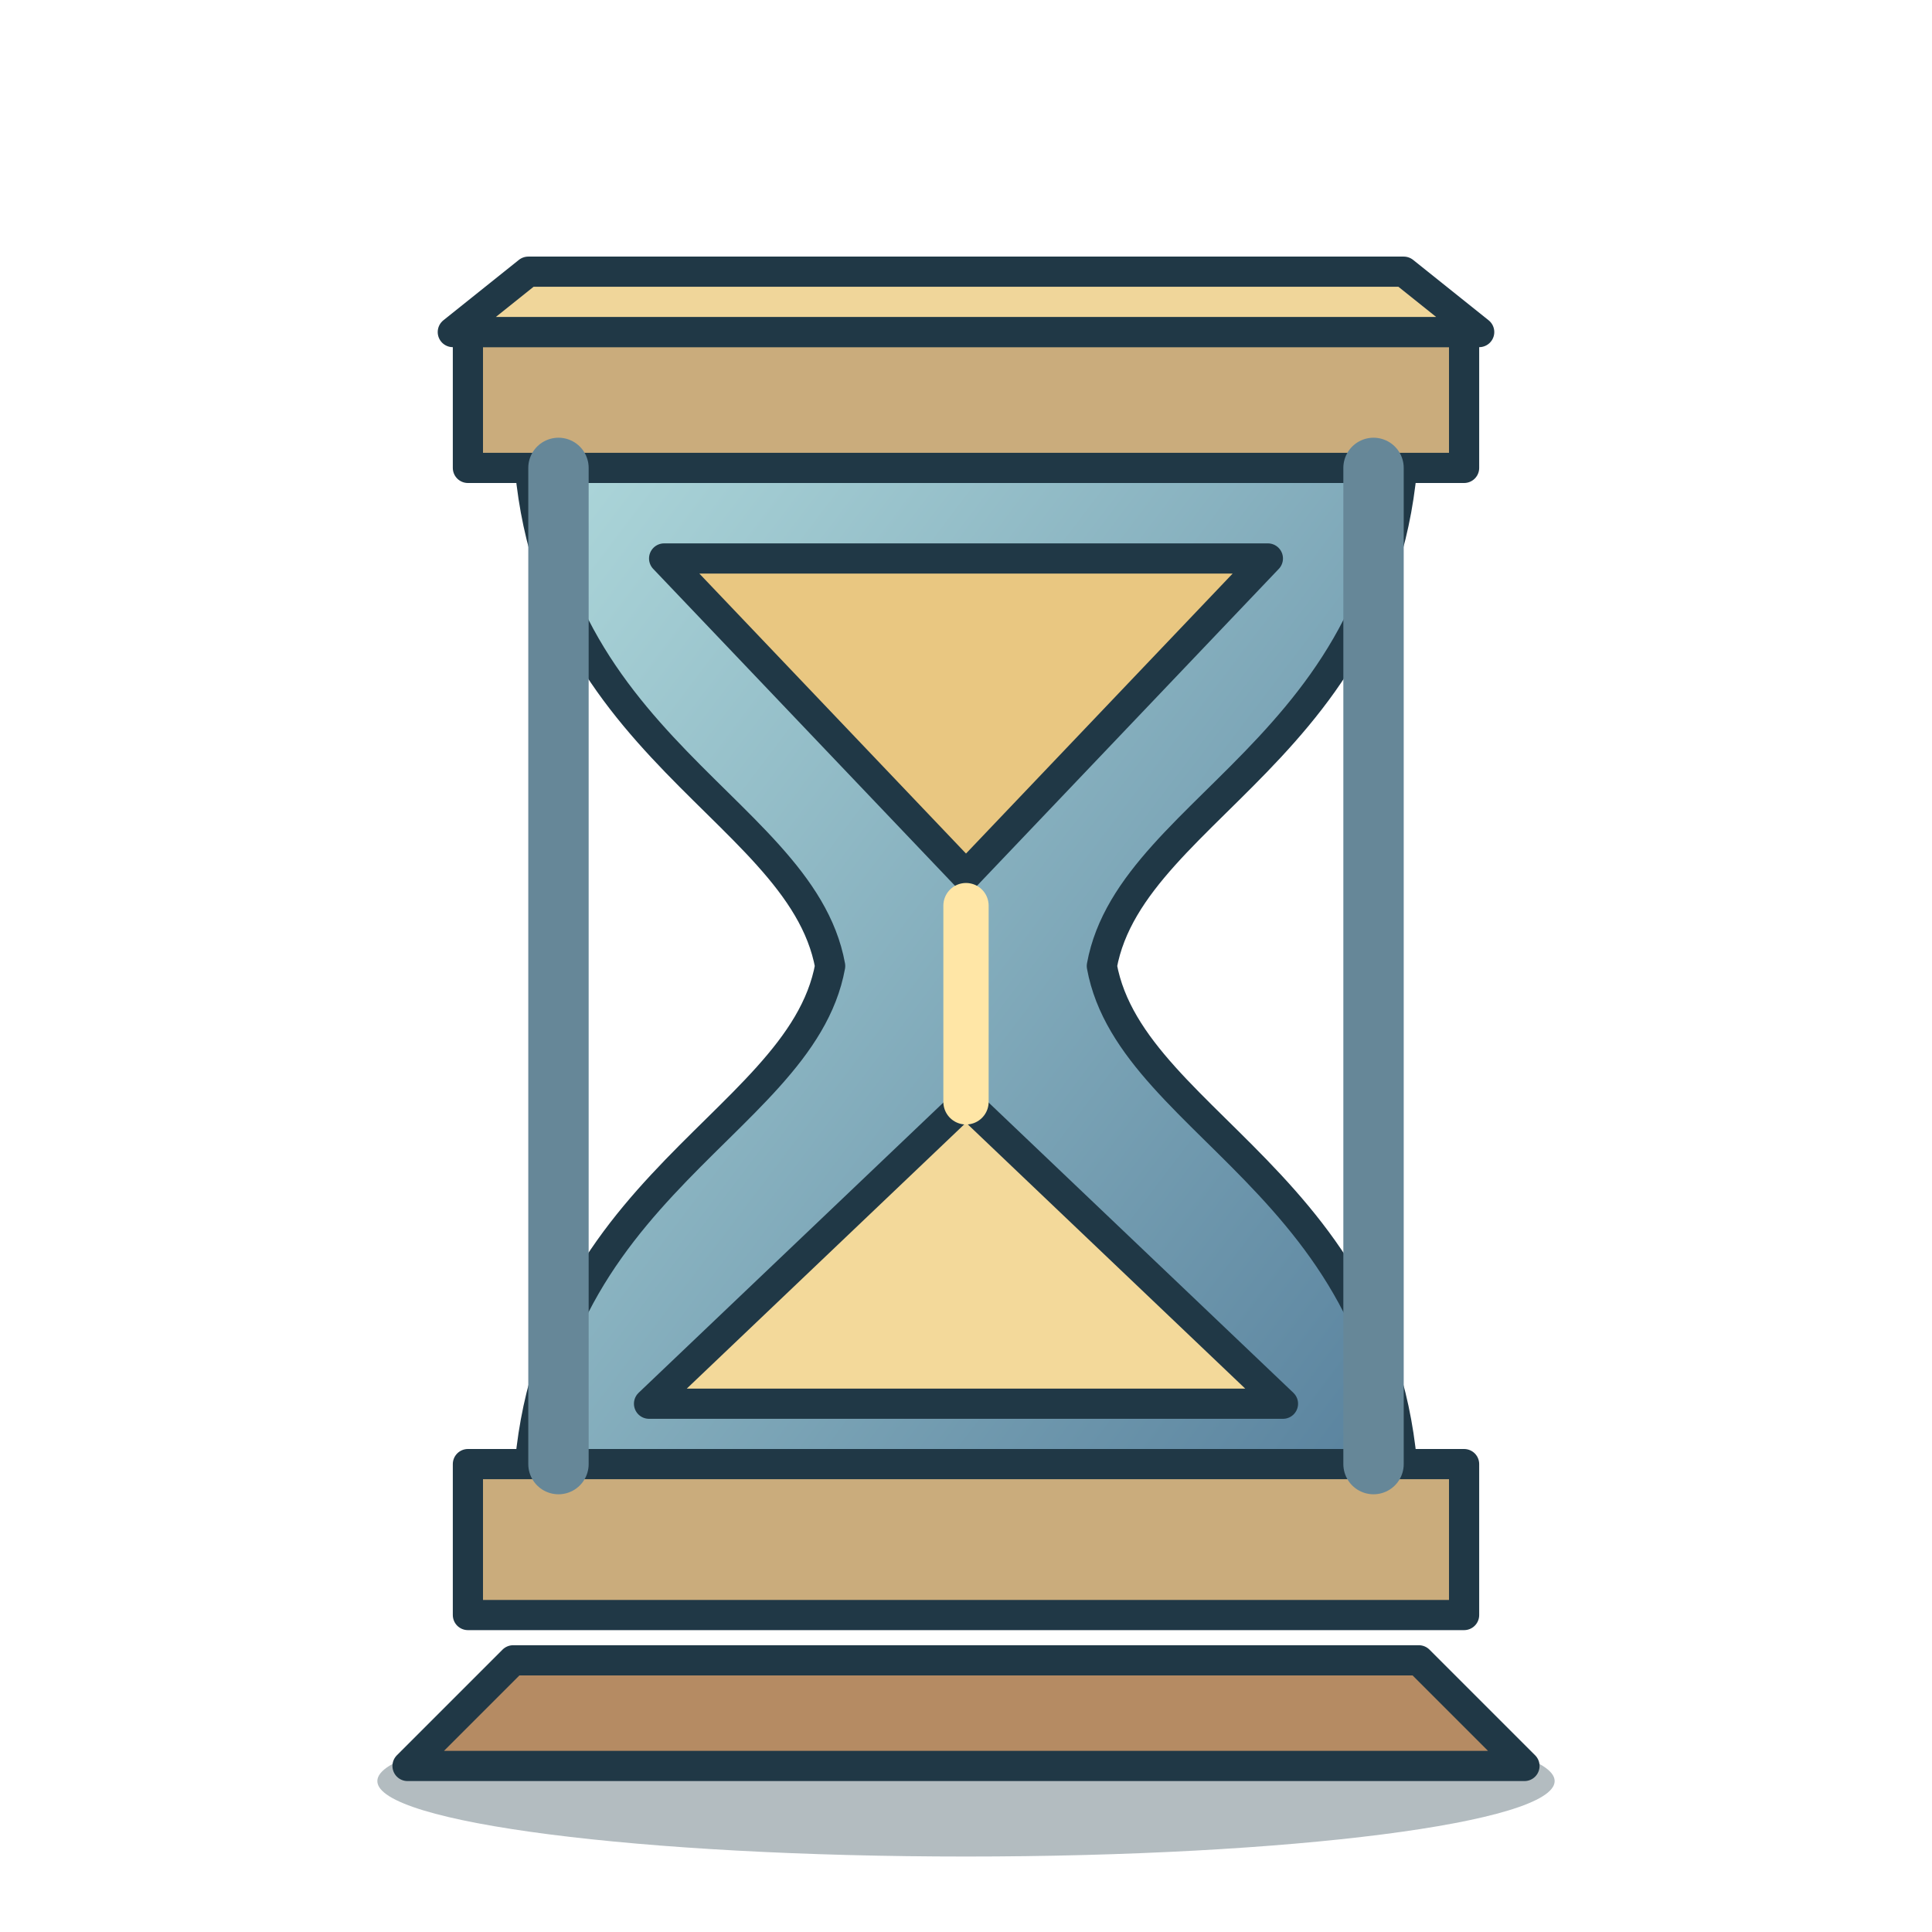
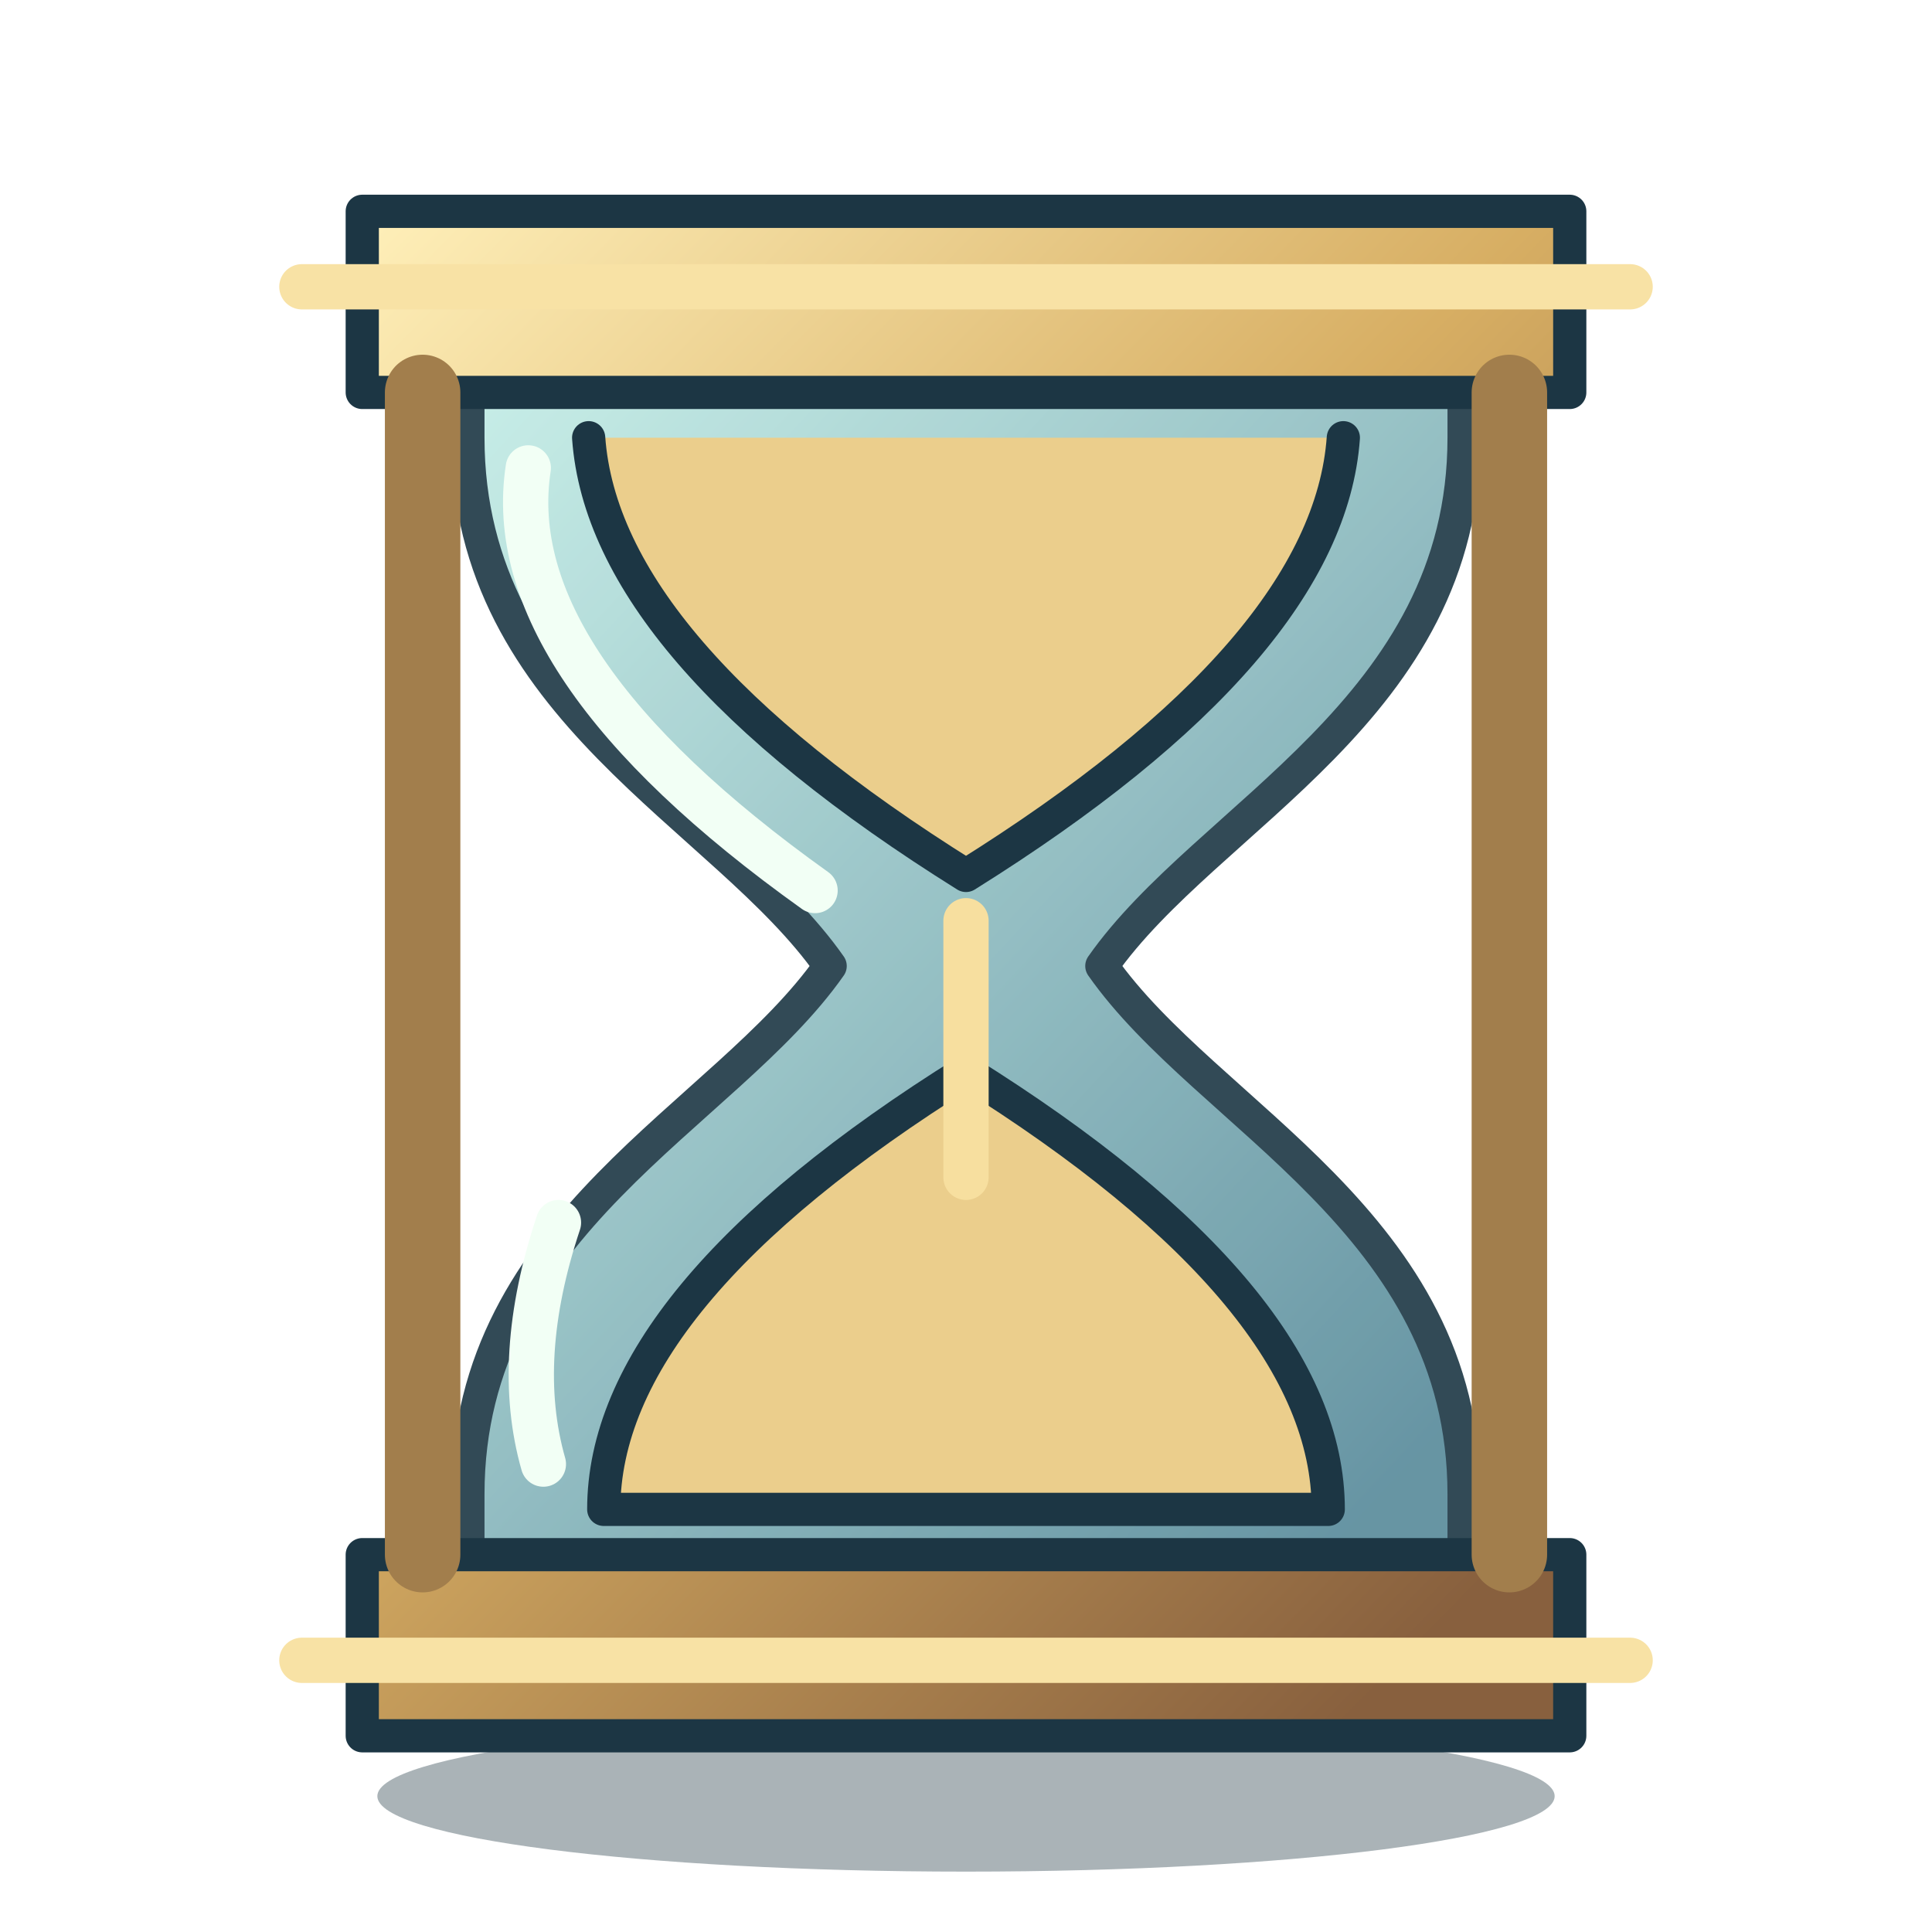
<svg xmlns="http://www.w3.org/2000/svg" width="128" height="128" viewBox="0 0 128 128">
  <defs>
-     <linearGradient id="body" x1="0" y1="0" x2="1" y2="1">
-       <stop stop-color="#b1dbdd" />
-       <stop offset="1" stop-color="#557e9b" />
+     <linearGradient id="metal" x2=".8" y2="1">
+       <stop stop-color="#fff0ba" />
+       <stop offset=".48" stop-color="#d7ae63" />
+       <stop offset="1" stop-color="#88603e" />
+     </linearGradient>
+     <linearGradient id="steel" x2="1" y2=".8">
+       <stop stop-color="#f0f7eb" />
+       <stop offset=".42" stop-color="#b5dbda" />
+       <stop offset="1" stop-color="#557f91" />
+     </linearGradient>
+     <linearGradient id="body" x1="0" y1="0" x2=".8" y2="1">
+       <stop stop-color="#c6f0e8" />
+       <stop offset="1" stop-color="#568999" />
    </linearGradient>
  </defs>
-   <ellipse cx="64" cy="118" rx="39" ry="5" fill="#102b38" opacity=".32" />
-   <g stroke="#203846" stroke-width="2" stroke-linecap="round" stroke-linejoin="round">
-     <path d="M35 26h58c1 23-18 27-20 38 2 11 21 15 20 38H35c-1-23 18-27 20-38-2-11-21-15-20-38Z" fill="url(#body)" />
-     <path d="M44 37h40L64 58Z" fill="#e9c781" />
-     <path d="m43 93 21-20 21 20Z" fill="#f3d99a" />
-     <path d="M64 60v13" stroke="#ffe6a6" stroke-width="3" />
-     <path d="M31 22h66v9H31zM31 97h66v10H31z" fill="#caac7c" />
-     <path d="M37 31v66m54-66v66" stroke="#668798" stroke-width="4" />
-     <path d="M34 110h60l7 7H27Z" fill="#b58b63" />
-     <path d="M35 18h58l5 4H30Z" fill="#f0d69a" />
+   <ellipse cx="64" cy="119" rx="39" ry="5" fill="#0b2531" opacity=".35" />
+   <g stroke="#1c3644" stroke-width="2.2" stroke-linecap="round" stroke-linejoin="round">
+     <path d="M31 20h66v9c0 18-17 25-24 35 7 10 24 17 24 35v9H31v-9c0-18 17-25 24-35-7-10-24-17-24-35Z" fill="url(#body)" opacity=".9" />
+     <path d="M39 29q1 14 25 29 24-15 25-29M40 100q0-14 24-29 24 15 24 29Z" fill="#ebce8c" />
+     <path d="M64 61v17" stroke="#f7df9f" stroke-width="3" />
+     <path d="M24 14h80v12H24zm0 89h80v12H24Z" fill="url(#metal)" />
+     <path d="M28 26v77m72-77v77" stroke="#a27e4c" stroke-width="5" />
+     <path d="M35 31q-2 13 19 28m-17 22q-3 9-1 16" fill="none" stroke="#f2fff5" stroke-width="3" />
+     <path d="M20 19h88M20 110h88" stroke="#f8e2a5" stroke-width="3" />
  </g>
</svg>
